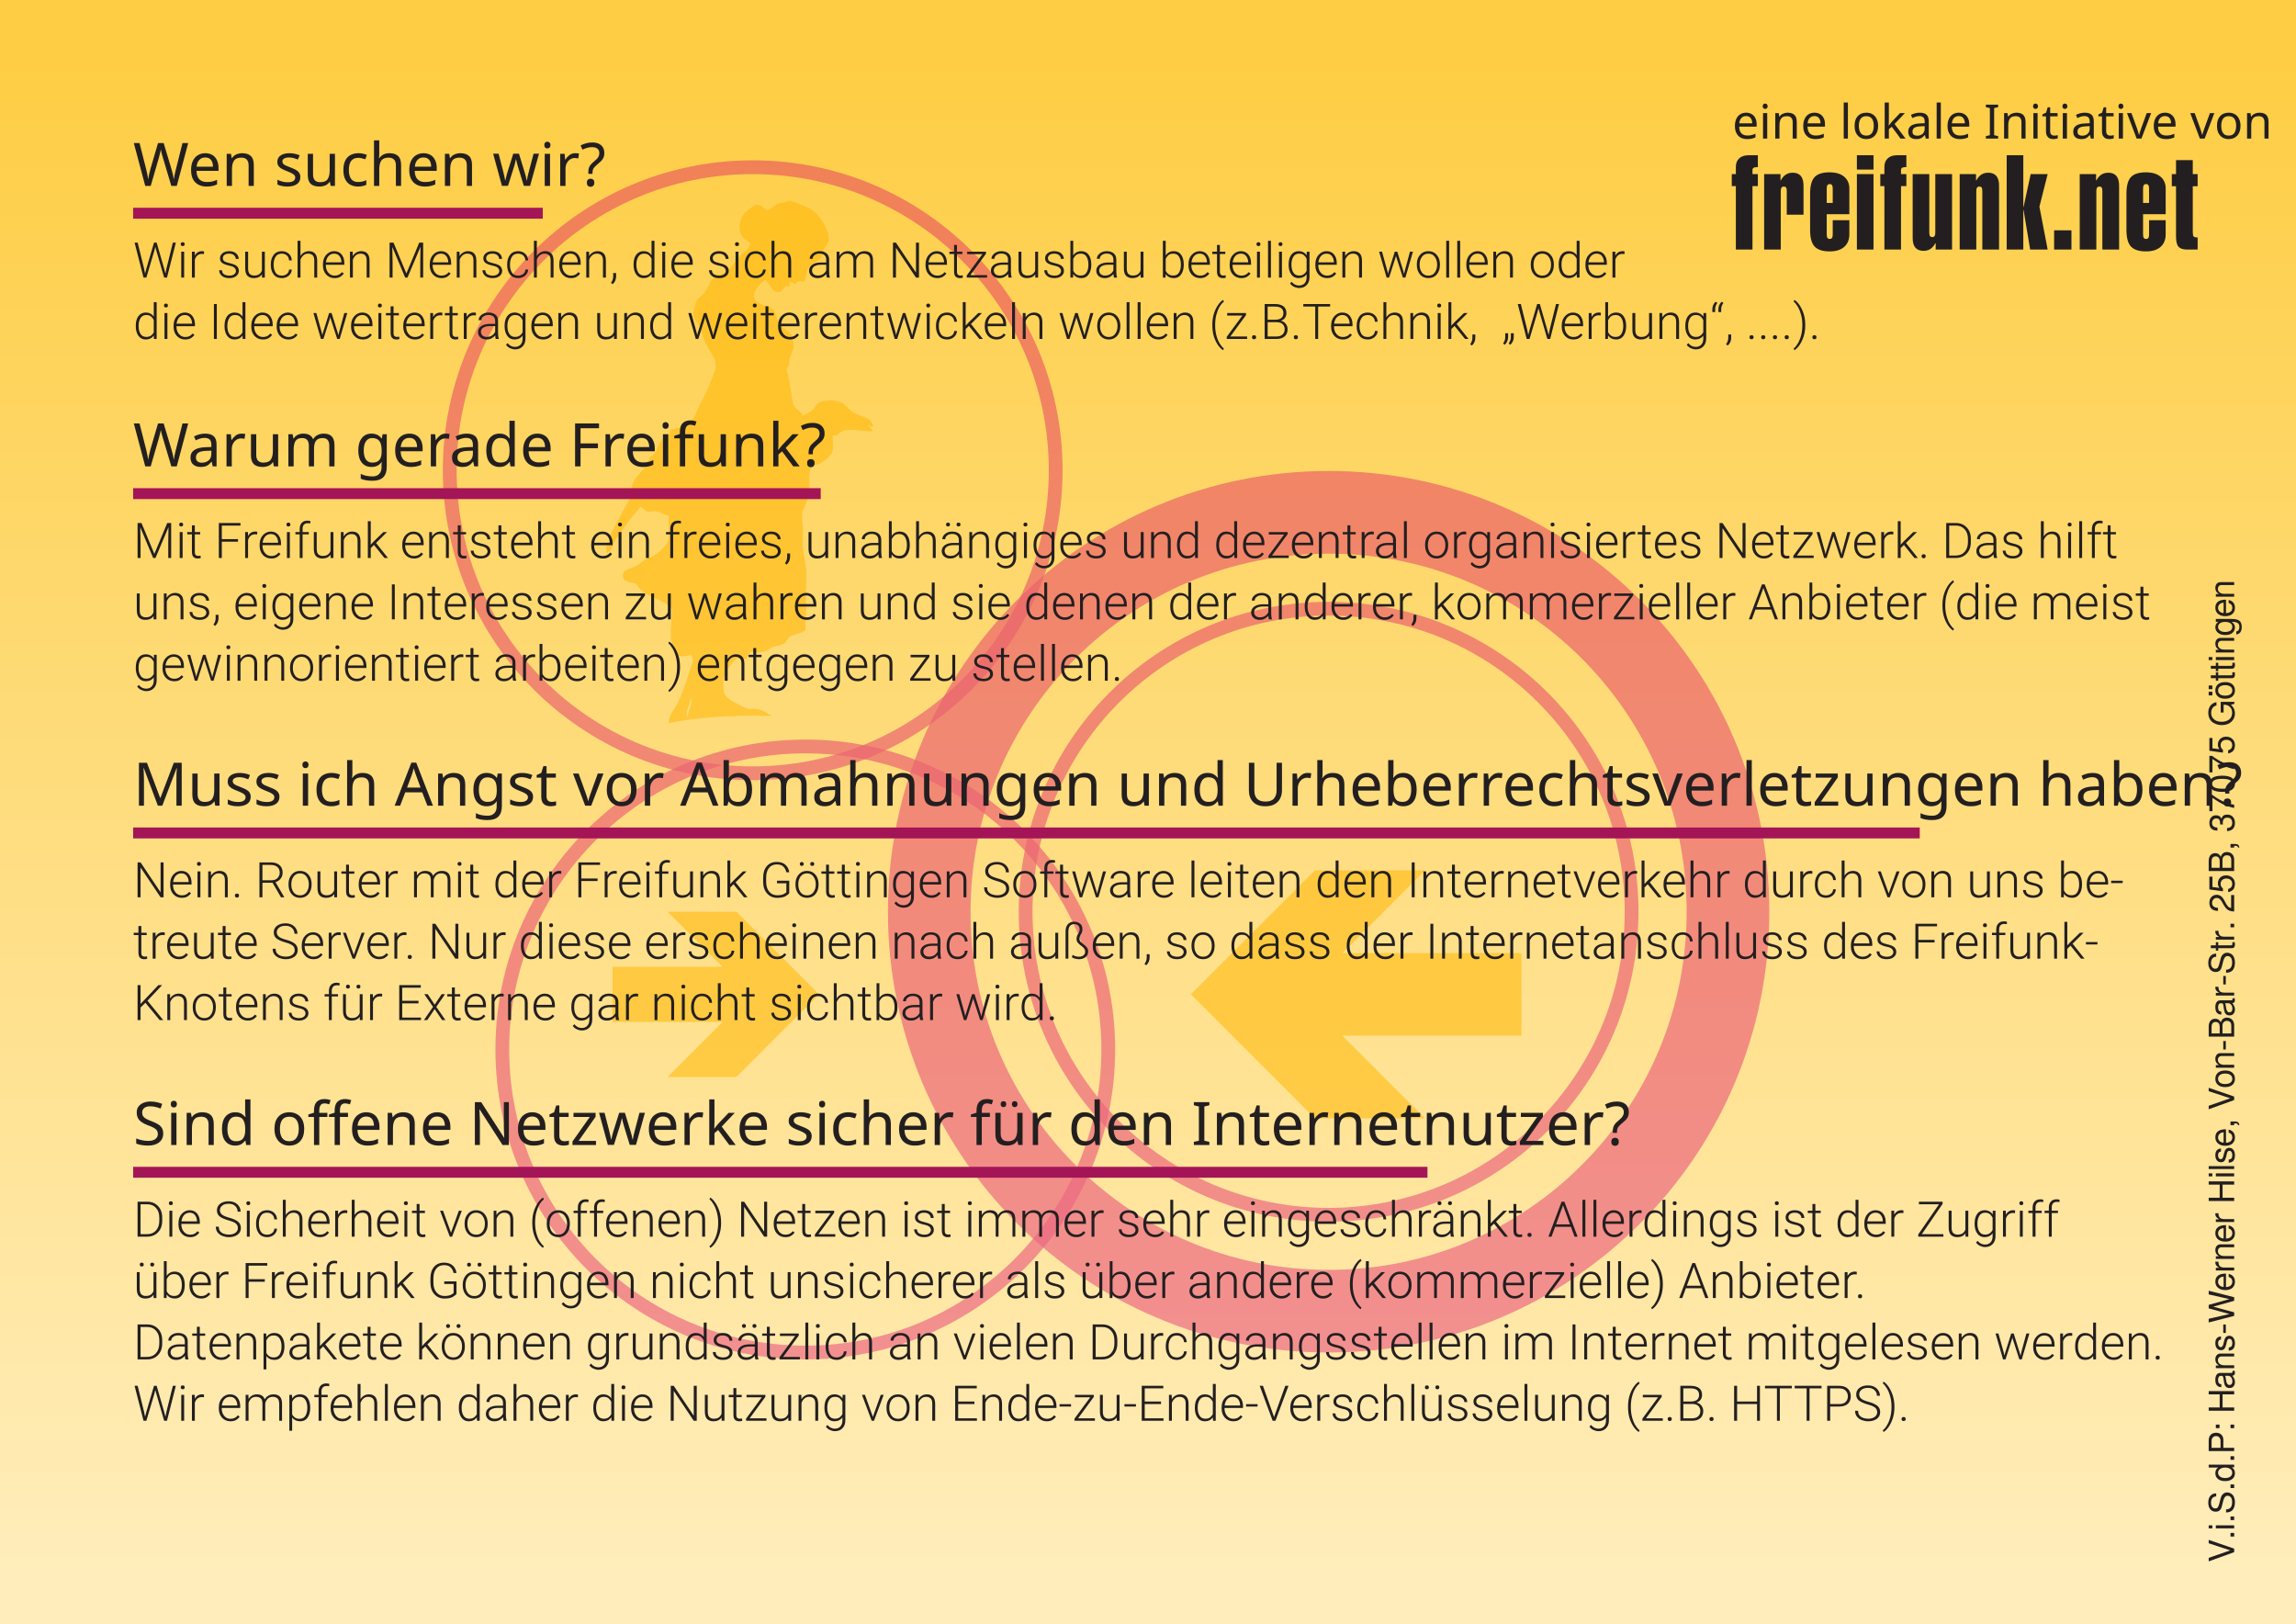
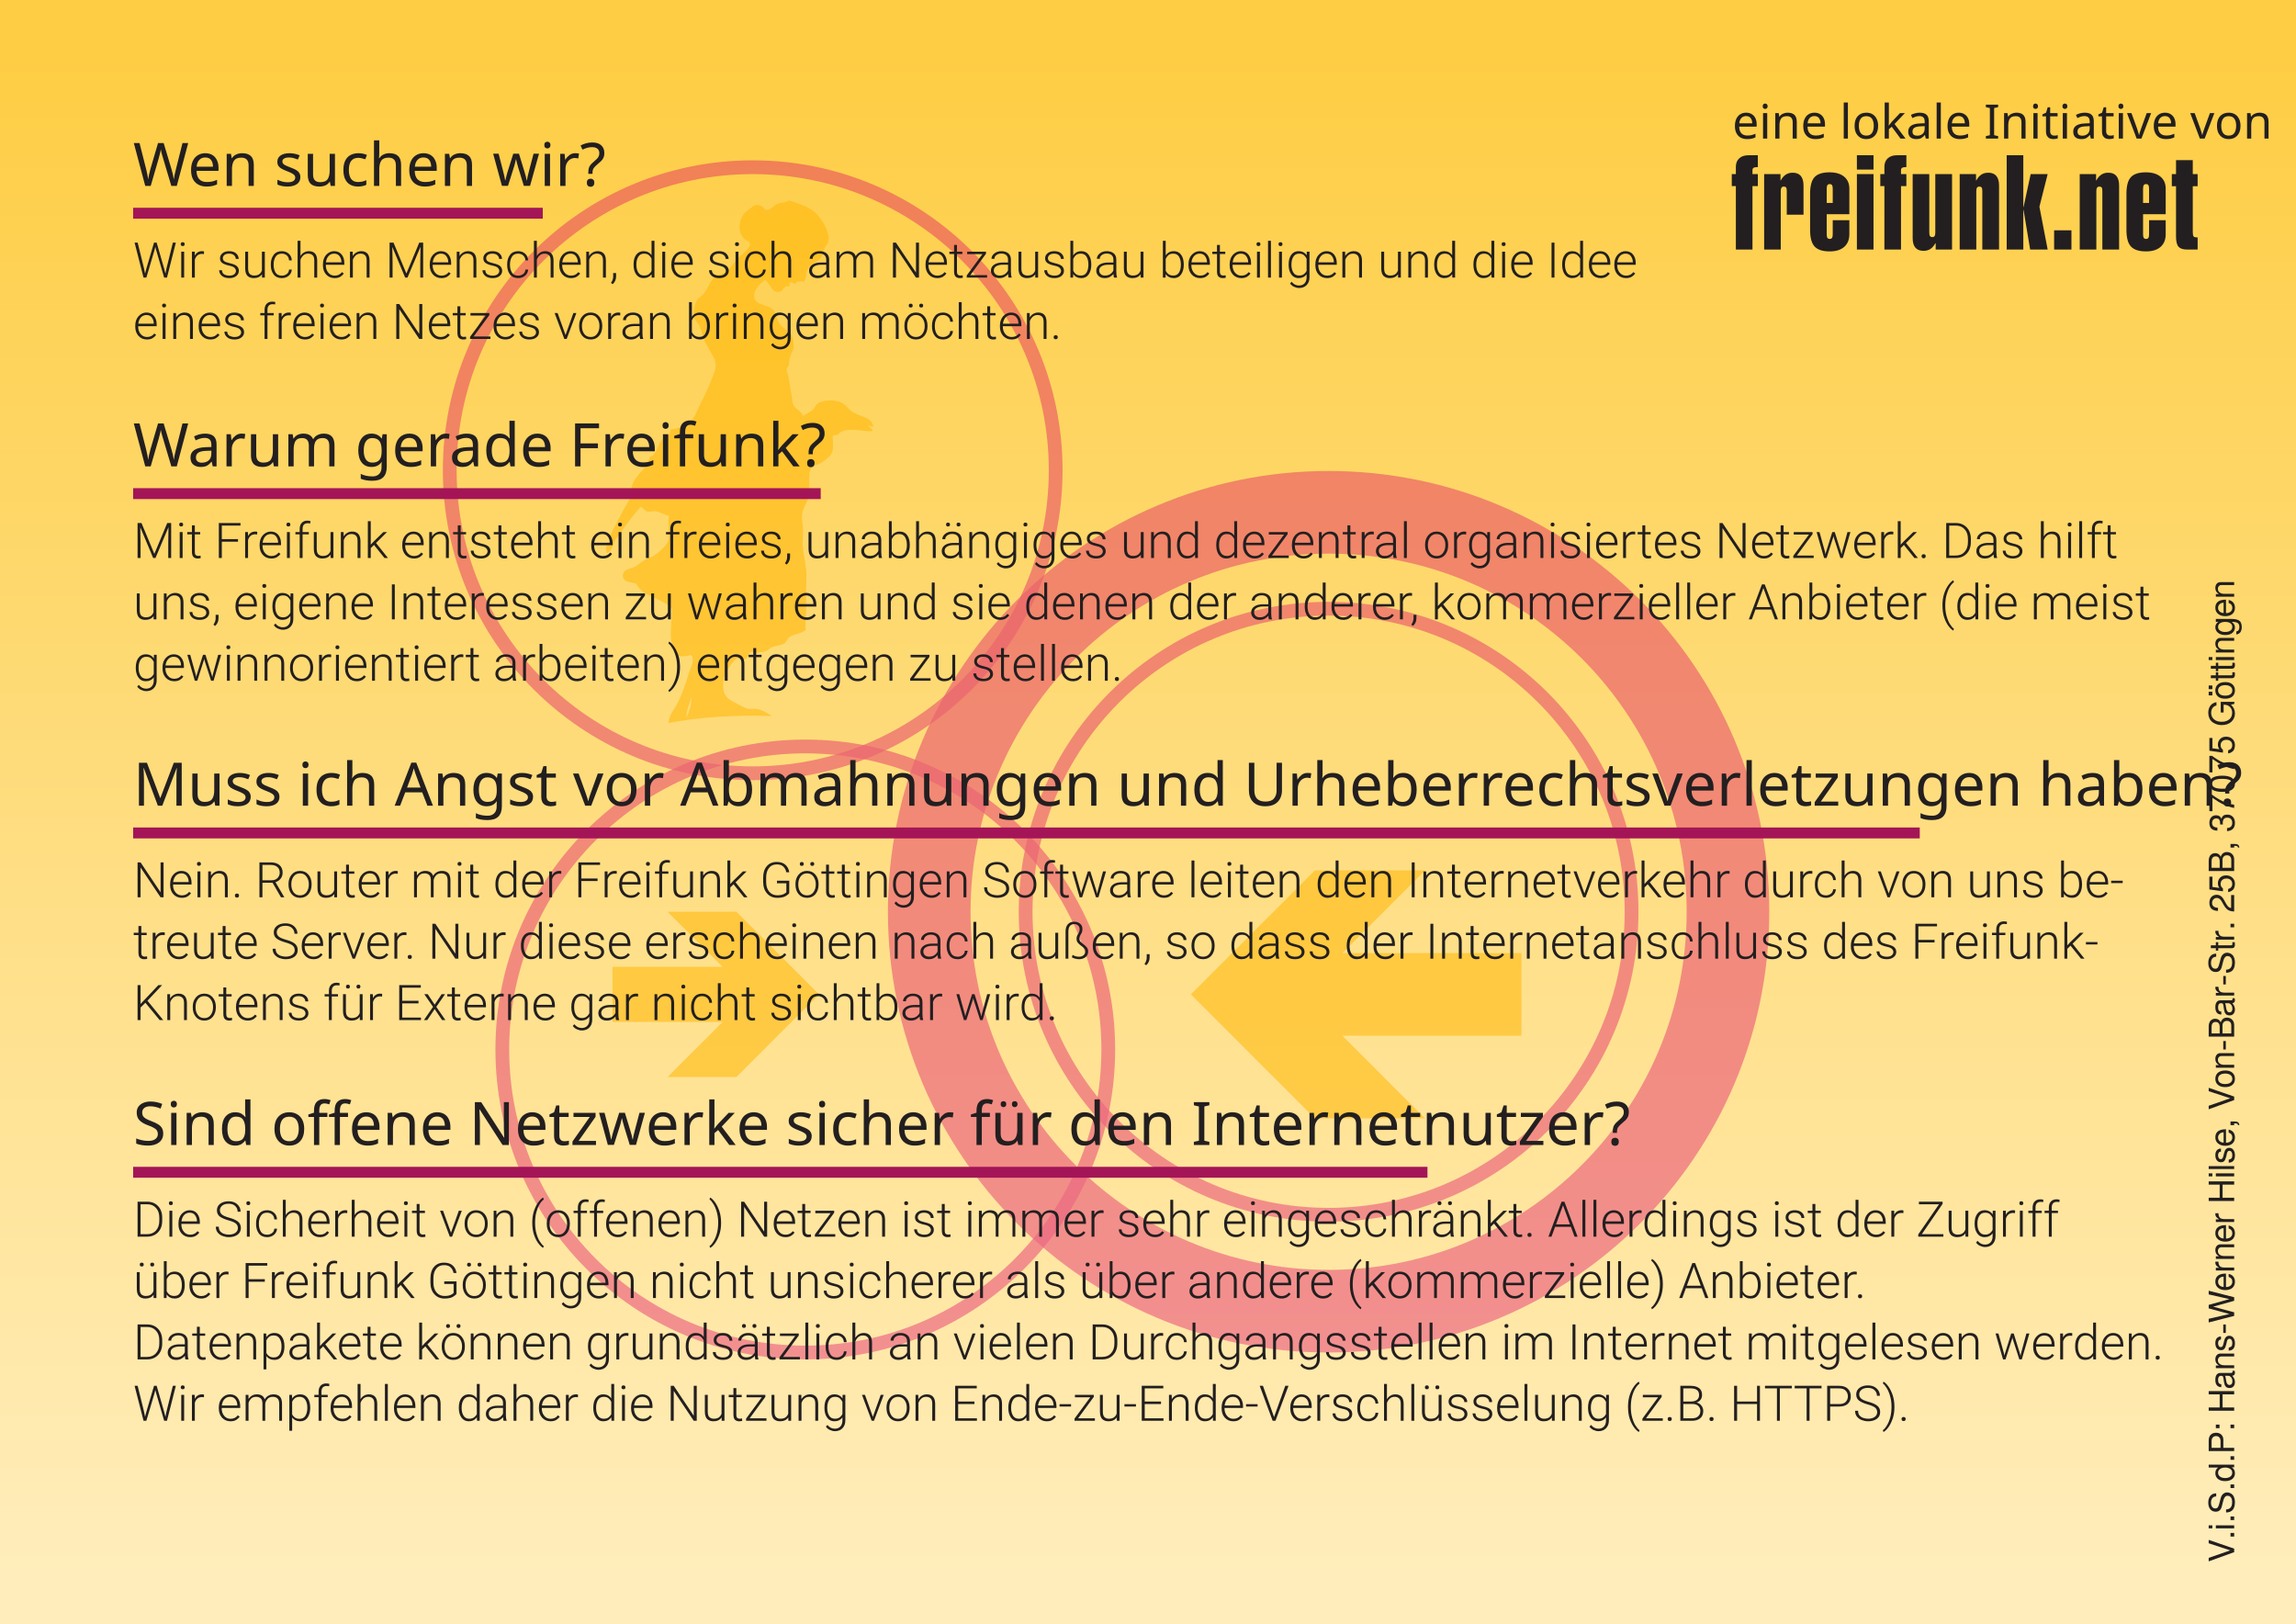
<svg xmlns="http://www.w3.org/2000/svg" xmlns:xlink="http://www.w3.org/1999/xlink" id="svg3300" version="1.1" width="526.175" height="372.05" xml:space="preserve">
  <defs id="defs3304">
    <clipPath clipPathUnits="userSpaceOnUse" id="clipPath3316">
      <path d="m 0,0 0,2976 4209,0 L 4209,0 0,0 z" id="path3318" />
    </clipPath>
    <clipPath clipPathUnits="userSpaceOnUse" id="clipPath3322">
      <path d="m 4209.45,-28.082 -4209.45,0 0,3004.462 4209.45,0 0,-3004.462 m -1676.42,304.461 0,0 c 653.38,0 1183.03,531.883 1183.03,1188.001 l 0,0 c 0,656.12 -529.65,1188 -1183.03,1188 -478.94,0 -891.38,-285.76 -1077.47,-696.79 -19.94,1.46 -40.05,2.2 -60.36,2.2 -450.938,0 -816.477,-365.55 -816.477,-816.48 0,-450.919 365.539,-816.47 816.477,-816.47 178.15,0 342.97,57.051 477.19,153.89 188.65,-127.75 415.99,-202.351 660.64,-202.351" id="path3324" />
    </clipPath>
    <linearGradient x1="0" y1="0" x2="1" y2="0" gradientUnits="userSpaceOnUse" gradientTransform="matrix(0,311.574,311.574,0,218.17,-13.937)" spreadMethod="pad" id="linearGradient3326">
      <stop style="stop-color:#fecd43;stop-opacity:1;" offset="0" id="stop3328" />
      <stop style="stop-color:#ffedbb;stop-opacity:1;" offset="1" id="stop3330" />
    </linearGradient>
    <clipPath clipPathUnits="userSpaceOnUse" id="clipPath3338">
      <path d="m 1395.2,324.84 c -450.938,0 -816.477,365.551 -816.477,816.47 0,450.93 365.539,816.48 816.477,816.48 20.31,0 40.42,-0.74 60.36,-2.2 -22.78,-50.31 -42.19,-102.55 -57.89,-156.32 -0.81,0.01 -1.66,0.01 -2.48,0.01 -361.96,-0.02 -655.268,-294.62 -655.272,-657.97 l 16.031,0 16.031,0 -16.031,0 -16.031,0 c 0.004,-363.341 293.312,-657.951 655.272,-657.958 126.83,0 245.23,36.168 345.54,98.796 41.35,-37.476 85.32,-72.039 131.66,-103.418 C 1738.17,381.891 1573.35,324.84 1395.2,324.84 m -0.01,190.57 C 1223.06,515.422 1067.37,585.422 954.535,698.711 841.727,812.02 771.988,968.398 771.98,1141.31 c 0.008,172.92 69.747,329.3 182.555,442.61 111.435,111.88 264.665,181.54 434.255,183.26 -25.3,-96.67 -38.77,-198.16 -38.77,-302.8 0,-41.01 2.07,-81.55 6.11,-121.48 l -104.22,104.69 -150.52,0 106.55,-107.04 -213.28,-0.01 0,-107.07 213.28,0.03 -106.55,-107.05 150.52,0 118.2,118.74 c 46.38,-249.71 170.53,-471.928 346.28,-640.362 -93.8,-56.777 -203.66,-89.406 -321.2,-89.418" id="path3340" />
    </clipPath>
    <linearGradient x1="0" y1="0" x2="1" y2="0" gradientUnits="userSpaceOnUse" gradientTransform="matrix(0,311.574,311.574,0,218.17,-13.937)" spreadMethod="pad" id="linearGradient3342">
      <stop style="stop-opacity:1;stop-color:#ffffff" offset="0" id="stop3344" />
      <stop style="stop-opacity:1;stop-color:#fcd053" offset="1" id="stop3346" />
    </linearGradient>
    <clipPath clipPathUnits="userSpaceOnUse" id="clipPath3354">
      <path d="m 2533.03,276.379 0,0 c -244.65,0 -471.99,74.601 -660.64,202.351 -46.34,31.379 -90.31,65.942 -131.66,103.418 55.33,34.551 105.17,77.161 147.87,126.184 76.8,-66.023 163.82,-120.461 258.43,-160.66 118.64,-50.41 249.28,-78.293 385.89,-78.293 0.04,0 0.08,0 0.11,0 0.07,0 0.12,0 0.2,0 204.96,0.012 396.21,62.812 554.24,170.09 158.15,107.32 283.66,259.07 358.92,437.721 50.17,119.06 77.89,250.13 77.88,387.2 0.03,205.65 -62.42,397.54 -169.24,556.23 -106.81,158.74 -257.94,284.84 -436,360.49 -118.67,50.41 -249.35,78.3 -386,78.28 -0.08,0 -0.12,0 -0.2,0 -204.96,0 -396.21,-62.81 -554.23,-170.09 -158.16,-107.32 -283.66,-259.07 -358.92,-437.72 -11.23,-26.64 -21.34,-53.9 -30.26,-81.69 -60.63,18.87 -125,29.13 -191.75,29.38 15.7,53.77 35.11,106.01 57.89,156.32 186.09,411.03 598.53,696.79 1077.47,696.79 653.38,0 1183.03,-531.88 1183.03,-1188 l 0,0 c 0,-656.118 -529.65,-1188.001 -1183.03,-1188.001 m -816.64,328.449 c -175.75,168.434 -299.9,390.652 -346.28,640.362 l 41.64,41.83 -55.62,55.88 c -4.04,39.93 -6.11,80.47 -6.11,121.48 0,104.64 13.47,206.13 38.77,302.8 2.13,0.02 4.27,0.03 6.4,0.03 64.4,0 126.51,-9.8 184.92,-28 -24.96,-87.38 -38.32,-179.66 -38.31,-274.82 l 96.3,0 96.31,0 -96.31,0 -96.3,0 c -0.04,-205.66 62.42,-397.55 169.24,-556.242 44.06,-65.488 95.65,-125.41 153.58,-178.527 -9.24,-10.621 -18.85,-20.941 -28.77,-30.91 -35.79,-35.93 -75.9,-67.512 -119.46,-93.883 m 816.64,57.16 c -165.65,0.043 -318.72,50.391 -446.3,136.871 -32.87,22.301 -64.02,47.012 -93.17,73.86 14.45,32.41 26.37,66.222 35.5,101.152 127.56,-132.121 306.19,-214.23 503.97,-214.242 387.69,0.012 701.86,315.581 701.86,704.761 0,389.18 -314.17,704.74 -701.86,704.76 -335.42,-0.02 -615.81,-236.22 -685.33,-551.95 -25.71,24.66 -53.42,47.24 -82.86,67.47 23.33,82.3 59.41,159.13 106,228.43 86.18,128.13 208.34,229.94 351.49,290.72 95.47,40.54 200.22,62.95 310.7,62.96 165.65,-0.04 318.73,-50.39 446.3,-136.87 127.51,-86.49 228.96,-209.17 289.55,-353.09 40.41,-95.97 62.77,-201.32 62.78,-312.43 -0.04,-166.61 -50.27,-320.54 -136.44,-448.72 C 3109.05,887.551 2986.89,785.73 2843.73,724.949 2748.27,684.422 2643.51,662 2533.03,661.988 m 0,129.703 c -185,0.008 -352.33,75.25 -473.6,197.008 -7.41,7.442 -14.65,15.061 -21.71,22.841 8.36,41.95 12.75,85.35 12.75,129.77 0,173.23 -66.67,330.83 -175.66,448.33 25.41,135.57 91.3,256.71 184.62,350.44 121.27,121.75 288.61,196.99 473.6,197 184.99,-0.01 352.33,-75.25 473.6,-197 121.24,-121.78 196.19,-289.86 196.2,-475.69 -0.01,-185.83 -74.96,-353.92 -196.2,-475.691 -121.27,-121.758 -288.61,-197 -473.6,-197.008 m 206.94,223.469 0,0 -180.43,181.24 361.16,0.03 0,181.21 -361.16,0 180.43,181.25 -254.87,0 -270.64,-271.87 270.64,-271.86 254.87,0 M 1968.9,896.422 c -72.53,72.726 -131.24,159.388 -171.72,255.528 -40.4,95.97 -62.76,201.32 -62.77,312.44 0.01,64.54 7.56,127.19 21.81,187.16 28.39,-20.3 55.03,-42.94 79.63,-67.63 1.53,-1.54 3.07,-3.1 4.59,-4.66 -6.11,-37.39 -9.28,-75.75 -9.28,-114.87 l 16.03,0 16.03,0 -16.03,0 -16.03,0 c 0,-176.73 64.8,-338.3 171.84,-462.01 -8.27,-36.65 -19.74,-72.071 -34.1,-105.958 m 41.88,146.718 c -92.33,115.3 -147.55,261.73 -147.56,421.25 0,28.52 1.77,56.63 5.2,84.21 93.51,-109.48 149.98,-251.69 149.98,-407.29 0,-33.4 -2.6,-66.19 -7.62,-98.17" id="path3356" />
    </clipPath>
    <linearGradient x1="0" y1="0" x2="1" y2="0" gradientUnits="userSpaceOnUse" gradientTransform="matrix(0,311.574,311.574,0,218.17,-13.937)" spreadMethod="pad" id="linearGradient3358">
      <stop style="stop-opacity:1;stop-color:#ffffff" offset="0" id="stop3360" />
      <stop style="stop-opacity:1;stop-color:#fcd053" offset="1" id="stop3362" />
    </linearGradient>
    <clipPath clipPathUnits="userSpaceOnUse" id="clipPath3370">
      <path d="m 1395.19,483.352 c -361.96,0.007 -655.268,294.617 -655.272,657.958 l 16.031,0 16.031,0 -16.031,0 -16.031,0 c 0.004,363.35 293.312,657.95 655.272,657.97 0.82,0 1.67,0 2.48,-0.01 66.75,-0.25 131.12,-10.51 191.75,-29.38 -3.26,-10.16 -6.36,-20.38 -9.31,-30.68 -58.41,18.2 -120.52,28 -184.92,28 -2.13,0 -4.27,-0.01 -6.4,-0.03 C 1219.2,1765.46 1065.97,1695.8 954.535,1583.92 841.727,1470.61 771.988,1314.23 771.98,1141.31 771.988,968.398 841.727,812.02 954.535,698.711 1067.37,585.422 1223.06,515.422 1395.19,515.41 c 117.54,0.012 227.4,32.641 321.2,89.418 43.56,26.371 83.67,57.953 119.46,93.883 9.92,9.969 19.53,20.289 28.77,30.91 7.88,-7.223 15.87,-14.32 23.98,-21.289 -42.7,-49.023 -92.54,-91.633 -147.87,-126.184 -100.31,-62.628 -218.71,-98.796 -345.54,-98.796 m 598.37,389.367 c -8.39,7.722 -16.61,15.621 -24.66,23.703 14.36,33.887 25.83,69.308 34.1,105.958 8.43,-9.739 17.12,-19.239 26.06,-28.509 -9.13,-34.93 -21.05,-68.742 -35.5,-101.152 m 44.16,138.821 c -9.29,10.25 -18.28,20.79 -26.94,31.6 5.02,31.98 7.62,64.77 7.62,98.17 0,155.6 -56.47,297.81 -149.98,407.29 1.72,13.81 3.85,27.5 6.39,41.04 108.99,-117.5 175.66,-275.1 175.66,-448.33 0,-44.42 -4.39,-87.82 -12.75,-129.77 m -197.28,567.72 c -1.52,1.56 -3.06,3.12 -4.59,4.66 -24.6,24.69 -51.24,47.33 -79.63,67.63 2.65,11.14 5.52,22.17 8.62,33.12 29.44,-20.23 57.15,-42.81 82.86,-67.47 -2.75,-12.52 -5.18,-25.18 -7.26,-37.94" id="path3372" />
    </clipPath>
    <linearGradient x1="0" y1="0" x2="1" y2="0" gradientUnits="userSpaceOnUse" gradientTransform="matrix(0,311.574,311.574,0,218.17,-13.937)" spreadMethod="pad" id="linearGradient3374">
      <stop style="stop-opacity:1;stop-color:#f8ccdc" offset="0" id="stop3376" />
      <stop style="stop-opacity:1;stop-color:#f6a344" offset="1" id="stop3378" />
    </linearGradient>
    <clipPath clipPathUnits="userSpaceOnUse" id="clipPath3386">
      <path d="m 2739.97,1015.16 -254.87,0 -270.64,271.86 270.64,271.87 254.87,0 -180.43,-181.25 361.16,0 0,-181.21 -361.16,-0.03 180.43,-181.24" id="path3388" />
    </clipPath>
    <linearGradient x1="0" y1="0" x2="1" y2="0" gradientUnits="userSpaceOnUse" gradientTransform="matrix(0,311.574,311.574,0,218.17,-13.937)" spreadMethod="pad" id="linearGradient3390">
      <stop style="stop-opacity:1;stop-color:#feebca" offset="0" id="stop3392" />
      <stop style="stop-opacity:1;stop-color:#fbbf28" offset="1" id="stop3394" />
    </linearGradient>
    <clipPath clipPathUnits="userSpaceOnUse" id="clipPath3402">
      <path d="m 1251.91,1126.45 -150.52,0 106.55,107.05 -213.28,-0.03 0,107.07 213.28,0.01 -106.55,107.04 150.52,0 104.22,-104.69 55.62,-55.88 -41.64,-41.83 -118.2,-118.74" id="path3404" />
    </clipPath>
    <linearGradient x1="0" y1="0" x2="1" y2="0" gradientUnits="userSpaceOnUse" gradientTransform="matrix(0,311.574,311.574,0,218.17,-13.937)" spreadMethod="pad" id="linearGradient3406">
      <stop style="stop-opacity:1;stop-color:#feebca" offset="0" id="stop3408" />
      <stop style="stop-opacity:1;stop-color:#fbbf28" offset="1" id="stop3410" />
    </linearGradient>
    <clipPath clipPathUnits="userSpaceOnUse" id="clipPath3418">
      <path d="m 2533.23,469.379 c -0.08,0 -0.13,0 -0.2,0 -0.03,0 -0.07,0 -0.11,0 -136.61,0 -267.25,27.883 -385.89,78.293 -94.61,40.199 -181.63,94.637 -258.43,160.66 -8.11,6.969 -16.1,14.066 -23.98,21.289 -57.93,53.117 -109.52,113.039 -153.58,178.527 -106.82,158.692 -169.28,350.582 -169.24,556.242 l 96.3,0 96.31,0 -96.31,0 -96.3,0 c -0.01,95.16 13.35,187.44 38.31,274.82 2.95,10.3 6.05,20.52 9.31,30.68 8.92,27.79 19.03,55.05 30.26,81.69 75.26,178.65 200.76,330.4 358.92,437.72 158.02,107.28 349.27,170.09 554.23,170.09 0.08,0 0.12,0 0.2,0 136.65,0.02 267.33,-27.87 386,-78.28 178.06,-75.65 329.19,-201.75 436,-360.49 106.82,-158.69 169.27,-350.58 169.24,-556.23 0.01,-137.07 -27.71,-268.14 -77.88,-387.2 C 3371.13,898.539 3245.62,746.789 3087.47,639.469 2929.44,532.191 2738.19,469.391 2533.23,469.379 m -539.67,403.34 c 29.15,-26.848 60.3,-51.559 93.17,-73.86 127.58,-86.48 280.65,-136.828 446.3,-136.871 110.48,0.012 215.24,22.434 310.7,62.961 143.16,60.781 265.32,162.602 351.49,290.721 86.17,128.18 136.4,282.11 136.44,448.72 -0.01,111.11 -22.37,216.46 -62.78,312.43 -60.59,143.92 -162.04,266.6 -289.55,353.09 -127.57,86.48 -280.65,136.83 -446.3,136.87 -110.48,-0.01 -215.23,-22.42 -310.7,-62.96 -143.15,-60.78 -265.31,-162.59 -351.49,-290.72 -46.59,-69.3 -82.67,-146.13 -106,-228.43 -3.1,-10.95 -5.97,-21.98 -8.62,-33.12 -14.25,-59.97 -21.8,-122.62 -21.81,-187.16 0.01,-111.12 22.37,-216.47 62.77,-312.44 40.48,-96.14 99.19,-182.802 171.72,-255.528 8.05,-8.082 16.27,-15.981 24.66,-23.703" id="path3420" />
    </clipPath>
    <linearGradient x1="0" y1="0" x2="1" y2="0" gradientUnits="userSpaceOnUse" gradientTransform="matrix(0,311.574,311.574,0,218.17,-13.937)" spreadMethod="pad" id="linearGradient3422">
      <stop style="stop-opacity:1;stop-color:#f8ccdc" offset="0" id="stop3424" />
      <stop style="stop-opacity:1;stop-color:#f6a344" offset="1" id="stop3426" />
    </linearGradient>
    <clipPath clipPathUnits="userSpaceOnUse" id="clipPath3434">
      <path d="m 2533.03,759.629 c -197.78,0.012 -376.41,82.121 -503.97,214.242 -8.94,9.27 -17.63,18.77 -26.06,28.509 -107.04,123.71 -171.84,285.28 -171.84,462.01 l 16.03,0 16.03,0 -16.03,0 -16.03,0 c 0,39.12 3.17,77.48 9.28,114.87 2.08,12.76 4.51,25.42 7.26,37.94 69.52,315.73 349.91,551.93 685.33,551.95 387.69,-0.02 701.86,-315.58 701.86,-704.76 0,-389.18 -314.17,-704.749 -701.86,-704.761 m -495.31,251.911 c 7.06,-7.78 14.3,-15.399 21.71,-22.841 121.27,-121.758 288.6,-197 473.6,-197.008 184.99,0.008 352.33,75.25 473.6,197.008 121.24,121.771 196.19,289.861 196.2,475.691 -0.01,185.83 -74.96,353.91 -196.2,475.69 -121.27,121.75 -288.61,196.99 -473.6,197 -184.99,-0.01 -352.33,-75.25 -473.6,-197 -93.32,-93.73 -159.21,-214.87 -184.62,-350.44 -2.54,-13.54 -4.67,-27.23 -6.39,-41.04 -3.43,-27.58 -5.2,-55.69 -5.2,-84.21 0.01,-159.52 55.23,-305.95 147.56,-421.25 8.66,-10.81 17.65,-21.35 26.94,-31.6" id="path3436" />
    </clipPath>
    <linearGradient x1="0" y1="0" x2="1" y2="0" gradientUnits="userSpaceOnUse" gradientTransform="matrix(0,311.574,311.574,0,218.17,-13.937)" spreadMethod="pad" id="linearGradient3438">
      <stop style="stop-opacity:1;stop-color:#f8ccdc" offset="0" id="stop3440" />
      <stop style="stop-opacity:1;stop-color:#f6a344" offset="1" id="stop3442" />
    </linearGradient>
    <linearGradient xlink:href="#linearGradient3326-6" id="linearGradient5866-1" x1="14.173" y1="14.176" x2="14.173" y2="357.877" gradientUnits="userSpaceOnUse" gradientTransform="matrix(0.8106313,0,0,0.8149533,-2.796976,-300.4216)" />
    <linearGradient x1="0" y1="0" x2="1" y2="0" gradientUnits="userSpaceOnUse" gradientTransform="matrix(0,311.574,311.574,0,218.17,-13.937)" spreadMethod="pad" id="linearGradient3326-6">
      <stop style="stop-color:#fecd43;stop-opacity:1;" offset="0" id="stop3328-7" />
      <stop style="stop-color:#ffedbb;stop-opacity:1;" offset="1" id="stop3330-6" />
    </linearGradient>
    <linearGradient xlink:href="#linearGradient3326-6" id="linearGradient4007" gradientUnits="userSpaceOnUse" gradientTransform="matrix(1.013289,0,0,1.018692,-3.49622,-3.477128)" x1="14.173" y1="14.176" x2="14.173" y2="357.877" />
  </defs>
  <g id="layer6" style="display:inline">
    <rect style="fill:url(#linearGradient4007);fill-opacity:1;stroke:none" id="rect5858" width="540.354" height="386.22" x="-7.087" y="-7.084" />
    <flowRoot xml:space="preserve" id="flowRoot3446" style="font-size:16px;font-style:normal;font-variant:normal;font-weight:normal;font-stretch:condensed;text-align:start;line-height:125%;letter-spacing:0px;word-spacing:0px;writing-mode:tb-rl;text-anchor:start;fill:#000000;fill-opacity:1;stroke:none;font-family:Swiss911 XCm BT;-inkscape-font-specification:Swiss911 XCm BT Condensed">
      <flowRegion id="flowRegion3448">
        <rect id="rect3450" width="266.406" height="54.544" x="242.866" y="90.716" />
      </flowRegion>
      <flowPara id="flowPara3452" />
    </flowRoot>
  </g>
  <g id="layer5" style="opacity:0.538">
    <circle id="circle4-6-3-6-5" r="22" cy="54" cx="36" style="fill:none;stroke:#dc0067;stroke-width:1px;display:inline;stroke-opacity:0.71" transform="matrix(3.156022,0,0,3.156022,70.93093,70.04667)" d="M 58,54 C 58,66.15 48.15,76 36,76 23.85,76 14,66.15 14,54 14,41.85 23.85,32 36,32 c 12.15,0 22,9.85 22,22 z" />
    <circle id="circle6-9-8-5-2" r="22" cy="44" cx="74" style="fill:none;stroke:#dc0067;stroke-width:1px;display:inline;stroke-opacity:0.71" transform="matrix(3.156022,0,0,3.156022,70.93093,70.04667)" d="M 96,44 C 96,56.15 86.15,66 74,66 61.85,66 52,56.15 52,44 52,31.85 61.85,22 74,22 c 12.15,0 22,9.85 22,22 z" />
    <circle id="circle8-02-0-4-8" r="29" cy="44" cx="74" style="fill:none;stroke:#dc0067;stroke-width:6;stroke-miterlimit:4;stroke-dasharray:none;display:inline;stroke-opacity:0.71" transform="matrix(3.156022,0,0,3.156022,70.93093,70.04667)" d="M 103,44 C 103,60.016 90.016,73 74,73 57.984,73 45,60.016 45,44 45,27.984 57.984,15 74,15 c 16.016,0 29,12.984 29,29 z" />
    <polygon id="polygon10-0-6-3-1" points="31,44 26,44 30,48 22,48 22,52 30,52 26,56 31,56 37,50 " style="fill:#ffb400;fill-opacity:1;display:inline" transform="matrix(3.156022,0,0,3.156022,70.93093,70.04667)" />
    <polygon id="polygon12-0-7-5-9" points="75,47 81,41 73,41 64,50 73,59 81,59 75,53 88,53 88,47 " style="fill:#ffb400;fill-opacity:1;display:inline" transform="matrix(3.156022,0,0,3.156022,70.93093,70.04667)" />
    <circle id="circle4-9-7-3-8-9" r="22" cy="54" cx="36" style="fill:none;stroke:#dc0067;stroke-width:1;stroke-miterlimit:4;stroke-dasharray:none;display:inline;stroke-opacity:0.71" transform="matrix(3.156022,0,0,3.156022,58.88195,-62.6768)" d="M 58,54 C 58,66.15 48.15,76 36,76 23.85,76 14,66.15 14,54 14,41.85 23.85,32 36,32 c 12.15,0 22,9.85 22,22 z" />
    <path id="path5-4-5-0-0" d="m 180.769,45.989 c 0.102,0 0.204,0 0.304,0 2.07,0.792 4.1,1.259 5.776,2.735 1.244,1.095 3.317,4.217 3.04,6.383 -0.096,0.746 -0.796,1.368 -1.115,2.129 -0.245,0.584 -0.249,1.209 -0.507,1.621 -0.666,1.065 -2.165,1.367 -2.939,2.43 -0.733,1.011 -0.371,1.907 -1.013,3.245 -0.863,-0.141 -1.787,-0.22 -2.027,0.507 -0.55,0.023 -0.656,-0.633 -1.216,-0.305 -0.445,0.152 0.037,0.631 -0.204,0.913 -1.372,-0.428 -1.272,1.069 -2.229,1.214 -1.924,0.293 -2.022,-1.929 -3.344,-2.735 -0.944,0.778 -2.209,1.932 -2.432,3.142 -0.534,2.902 3.299,2.366 4.459,3.851 0.528,0.675 0.593,2.017 1.317,3.038 0.67,0.945 1.935,1.613 2.635,2.433 0.35,0.409 0.663,2.245 0.608,2.939 -0.053,0.694 -0.635,1.545 -0.912,2.532 -0.152,0.546 -0.055,1.179 -0.204,1.622 -0.118,0.352 -0.48,0.575 -0.507,1.014 -0.026,0.394 0.282,1.015 0.405,1.621 0.333,1.64 0.41,2.68 0.709,4.052 0.173,0.792 0.211,1.816 0.405,2.331 0.391,1.034 2.057,1.548 2.229,2.635 0.668,-0.539 1.419,-0.783 2.128,-1.317 0.551,-0.413 0.726,-1.151 1.216,-1.519 1.236,-0.935 4.111,-1.026 5.776,-0.098 0.591,0.33 1.239,1.245 2.027,1.824 1.843,1.354 4.683,1.256 4.965,3.547 -0.522,-0.023 -0.847,-0.248 -1.216,-0.403 0.069,0.37 0.964,0.79 1.115,1.417 -2.991,0.118 -6.361,-1.177 -8.005,0.812 -0.359,0.141 -0.968,0.043 -1.216,0.302 0.066,1.457 0.249,2.715 -0.102,3.751 -0.306,0.901 -2.318,2.413 -3.141,2.733 -0.412,0.166 -0.861,0.066 -1.216,0.303 -1.512,0.998 -0.503,5.135 -1.013,7.095 -0.391,1.5 -1.349,2.583 -1.52,4.155 -0.1,0.916 0.132,1.817 0.204,2.836 0.102,1.483 -0.167,3.109 0,4.662 0.153,1.427 0.525,3.506 0.709,4.965 0.258,2.046 -0.119,4.816 0,7.399 0.116,2.518 -0.211,4.664 -0.103,6.585 -1.213,0.935 -2.618,0.816 -3.749,1.622 -0.455,0.323 -0.56,0.951 -1.013,1.318 -0.77,0.621 -2.05,0.58 -3.04,1.012 -0.406,0.186 -0.634,0.513 -1.013,0.708 -0.863,0.446 -1.747,0.333 -2.635,0.61 -0.451,0 -0.524,-0.355 -1.013,-0.304 -0.578,0.266 -0.722,0.968 -1.013,1.518 -0.586,0.377 -1.699,0.184 -2.229,-0.095 -0.859,0.723 -1.931,2.034 -2.533,3.344 -0.288,0.629 -0.532,1.516 -0.608,2.23 -0.325,3.05 1.068,3.876 3.04,4.863 0.823,0.413 1.951,1.084 2.736,1.217 0.538,0.084 1.127,-0.048 1.621,0 1.586,0.163 2.558,0.972 3.749,1.622 -8.432,-0.257 -16.735,0.247 -23.712,1.619 0.201,-2.112 1.322,-3.024 2.128,-4.661 0.992,-2.015 1.784,-4.269 2.432,-6.484 0.467,-1.6 1.722,-3.56 0.507,-4.459 -1.335,0.471 -2.956,0.518 -3.749,-0.507 -0.249,-0.251 0.074,-0.439 0,-0.812 -1.503,-2.407 -0.442,-6.121 -0.507,-9.22 -2.12,-2.541 -6.687,-2.636 -8.208,-5.776 -1.323,-0.477 -3.253,-0.257 -3.04,-2.126 0.13,-1.15 1.468,-1.223 2.432,-1.623 0.975,-0.405 1.988,-1.459 3.141,-2.026 0.455,-0.232 0.954,-0.294 1.317,-0.507 0.999,-0.584 2.664,-2.101 3.243,-3.04 0.958,-1.552 -0.018,-3.724 0.405,-6.283 -0.996,-0.098 -1.967,-0.837 -3.141,-1.013 -0.558,-0.079 -1.192,0.2 -1.723,0.098 -0.752,-0.141 -1.027,-0.935 -1.621,-1.115 -1.767,2.036 -3.504,4.273 -4.965,6.485 -0.289,0.439 -0.703,0.81 -0.912,1.217 -0.524,1.019 -0.621,2.376 -1.824,2.937 -0.476,-0.678 -0.031,-2.956 0.608,-2.532 0.078,-0.484 -0.158,-0.653 -0.102,-1.115 1.893,-3.681 3.7,-7.445 5.979,-10.742 -0.35,-0.236 -0.584,1.001 -1.013,0.709 0.041,-3.099 1.923,-4.358 3.344,-6.077 0.029,-0.975 0.872,-1.237 1.013,-2.333 1.719,-0.482 1.604,-2.535 2.635,-3.749 0.547,-0.645 1.199,-0.782 1.824,-1.419 0.154,-0.351 0.129,-0.885 0.405,-1.115 1.67,-0.202 2.641,-0.553 3.749,-1.317 1.503,-1.036 1.575,-1.626 2.331,-3.243 1.192,-2.549 2.37,-4.553 3.344,-7.296 0.407,-1.144 0.987,-2.05 0.71,-3.544 -0.252,-1.356 -1.769,-3.062 -2.534,-5.066 -0.459,-1.208 -0.706,-2.42 -1.115,-3.246 -0.425,-0.856 -1.166,-1.324 -1.317,-2.129 -0.218,-1.156 0.438,-3.194 0.709,-3.748 0.225,-0.463 1.063,-0.883 1.52,-1.42 1.043,-1.225 1.578,-3.201 2.736,-4.053 0.611,-0.45 1.476,-0.495 2.128,-0.81 1.08,-0.524 1.93,-2.135 2.939,-3.244 0.984,-1.079 4.511,-3.358 1.925,-4.254 -2.234,-1.498 -1.579,-5.027 -0.102,-6.386 0.585,-0.538 1.007,-0.809 1.641,-1.27 0.746,-0.542 1.28,-0.428 2.007,-0.141 0.546,0.227 0.661,0.859 1.216,0.912 0.883,0.077 1.67,-1.11 2.533,-1.419 0.991,-0.354 1.636,-0.258 2.533,-0.71 z M 157.361,164.447 c 0.488,-1.405 1.303,-3.021 1.013,-4.864 -0.163,1.796 -1.155,2.762 -1.013,4.864 z" style="fill:#ffb400;fill-opacity:1;fill-rule:nonzero;display:inline" />
  </g>
  <g id="g3308" transform="matrix(1.25,0,0,-1.25,0,372.0499)" style="display:inline">
    <g id="g4458" transform="translate(-11.2,11.2)">
      <path d="m 35.61,246.355 75.099,0 0,2 -75.099,0 0,-2 z" style="fill:#a41557;fill-opacity:1;fill-rule:nonzero;stroke:none" id="path3446" />
      <text y="-252.355" x="35.61" id="text3456" transform="scale(1,-1)">
        <tspan y="-252.355" x="35.61" id="tspan3458" style="font-size:11px;font-variant:normal;font-weight:normal;writing-mode:lr-tb;fill:#231f20;fill-opacity:1;fill-rule:nonzero;stroke:none;font-family:Oswald;-inkscape-font-specification:Oswald-Regular">Wen suchen wir?</tspan>
      </text>
      <text y="-235.555" x="35.61" id="text3460" transform="scale(1,-1)">
-         <tspan id="tspan3506" y="-235.555" x="35.61" style="font-size:9px;font-variant:normal;font-weight:300;writing-mode:lr-tb;fill:#231f20;fill-opacity:1;fill-rule:nonzero;stroke:none;font-family:Roboto;-inkscape-font-specification:Roboto">Wir suchen Menschen, die sich am Netzausbau beteiligen wollen oder </tspan>
-         <tspan y="-224.305" x="35.61" style="font-size:9px;font-variant:normal;font-weight:300;writing-mode:lr-tb;fill:#231f20;fill-opacity:1;fill-rule:nonzero;stroke:none;font-family:Roboto;-inkscape-font-specification:Roboto" id="tspan3111">die Idee weitertragen und weiterentwickeln wollen (z.B.Technik,  „Werbung“, ....).</tspan>
+         <tspan y="-235.555" x="35.61" style="font-size:9px;font-variant:normal;font-weight:300;writing-mode:lr-tb;fill:#231f20;fill-opacity:1;fill-rule:nonzero;stroke:none;font-family:Roboto;-inkscape-font-specification:Roboto" id="tspan3111">Wir suchen Menschen, die sich am Netzausbau beteiligen und die Idee </tspan>
+         <tspan y="-224.305" x="35.61" style="font-size:9px;font-variant:normal;font-weight:300;writing-mode:lr-tb;fill:#231f20;fill-opacity:1;fill-rule:nonzero;stroke:none;font-family:Roboto;-inkscape-font-specification:Roboto" id="tspan4020">eines freien Netzes voran bringen möchten.</tspan>
      </text>
    </g>
    <g id="g4466" transform="translate(-11.2,9.6)">
      <path d="m 35.61,196.556 126.057,0 0,2 -126.057,0 0,-2 z" style="fill:#a41557;fill-opacity:1;fill-rule:nonzero;stroke:none" id="path3448" />
      <text y="-202.555" x="35.61" id="text3466" transform="scale(1,-1)">
        <tspan id="tspan3468" y="-202.555" x="35.61 44.003 49.287 53.359 58.798 66.986 69.33 74.685 79.855 83.987 89.244 94.962 100.083" style="font-size:11px;font-variant:normal;font-weight:normal;writing-mode:lr-tb;fill:#231f20;fill-opacity:1;fill-rule:nonzero;stroke:none;font-family:Oswald;-inkscape-font-specification:Oswald-Regular">Warum gerade Freifunk?</tspan>
      </text>
      <text y="-185.755" x="35.61" id="text3470" transform="scale(1,-1)">
        <tspan id="tspan3513" y="-185.755" x="35.61" style="font-size:9px;font-variant:normal;font-weight:300;writing-mode:lr-tb;fill:#231f20;fill-opacity:1;fill-rule:nonzero;stroke:none;font-family:Roboto;-inkscape-font-specification:Roboto">Mit Freifunk entsteht ein freies, unabhängiges und dezentral organisiertes Netzwerk. Das hilft </tspan>
        <tspan id="tspan3517" y="-174.505" x="35.61" style="font-size:9px;font-variant:normal;font-weight:300;writing-mode:lr-tb;fill:#231f20;fill-opacity:1;fill-rule:nonzero;stroke:none;font-family:Roboto;-inkscape-font-specification:Roboto">uns, eigene Interessen zu wahren und sie denen der anderer, kommerzieller Anbieter (die meist</tspan>
        <tspan y="-163.255" x="35.61" style="font-size:9px;font-variant:normal;font-weight:300;writing-mode:lr-tb;fill:#231f20;fill-opacity:1;fill-rule:nonzero;stroke:none;font-family:Roboto;-inkscape-font-specification:Roboto" id="tspan4508">gewinnorientiert arbeiten) entgegen zu stellen.</tspan>
        <tspan id="tspan3515" y="-152.005" x="35.61" style="font-size:9px;font-variant:normal;font-weight:300;writing-mode:lr-tb;fill:#231f20;fill-opacity:1;fill-rule:nonzero;stroke:none;font-family:Roboto;-inkscape-font-specification:Roboto" />
      </text>
    </g>
    <g id="g4476" transform="translate(-11.2,8)">
      <path d="m 35.61,135.956 327.551,0 0,2 -327.551,0 0,-2 z" style="fill:#a41557;fill-opacity:1;fill-rule:nonzero;stroke:none" id="path3450" />
      <text y="-141.955" x="35.61" id="text3478" transform="scale(1,-1)">
        <tspan y="-141.955" x="35.61" id="tspan3480" style="font-size:11px;font-variant:normal;font-weight:normal;writing-mode:lr-tb;fill:#231f20;fill-opacity:1;fill-rule:nonzero;stroke:none;font-family:Oswald;-inkscape-font-specification:Oswald-Regular">Muss ich Angst vor Abmahnungen und Urheberrechtsverletzungen haben?</tspan>
      </text>
      <text y="-125.155" x="35.61" id="text3482" transform="scale(1,-1)">
        <tspan id="tspan3524" y="-125.155" x="35.61" style="font-size:9px;font-variant:normal;font-weight:300;writing-mode:lr-tb;fill:#231f20;fill-opacity:1;fill-rule:nonzero;stroke:none;font-family:Roboto;-inkscape-font-specification:Roboto">Nein. Router mit der Freifunk Göttingen Software leiten den Internetverkehr durch von uns be-</tspan>
        <tspan y="-113.905" x="35.61" style="font-size:9px;font-variant:normal;font-weight:300;writing-mode:lr-tb;fill:#231f20;fill-opacity:1;fill-rule:nonzero;stroke:none;font-family:Roboto;-inkscape-font-specification:Roboto" id="tspan4516">treute Server. Nur diese erscheinen nach außen, so dass der Internetanschluss des Freifunk-</tspan>
        <tspan y="-102.655" x="35.61" style="font-size:9px;font-variant:normal;font-weight:300;writing-mode:lr-tb;fill:#231f20;fill-opacity:1;fill-rule:nonzero;stroke:none;font-family:Roboto;-inkscape-font-specification:Roboto" id="tspan4354">Knotens für Externe gar nicht sichtbar wird.</tspan>
      </text>
      <text xml:space="preserve" style="font-size:12px;font-style:normal;font-variant:normal;font-weight:normal;font-stretch:normal;line-height:125%;letter-spacing:0px;word-spacing:0px;fill:#000000;fill-opacity:1;stroke:none;font-family:Roboto;-inkscape-font-specification:Roboto" x="43.635" y="190.044" id="text4344" transform="matrix(0.8,0,0,-0.8,11.2,289.6399)">
        <tspan id="tspan4346" x="43.635" y="190.044" />
      </text>
    </g>
    <g id="g4485" transform="translate(-11.2,6.4)">
      <path d="m 35.61,75.356 237.294,0 0,2 -237.294,0 0,-2 z" style="fill:#a41557;fill-opacity:1;fill-rule:nonzero;stroke:none" id="path3452" />
      <text y="-81.355" x="35.61" id="text3490" transform="scale(1,-1)">
        <tspan y="-81.355" x="35.61" id="tspan3492" style="font-size:11px;font-variant:normal;font-weight:normal;writing-mode:lr-tb;fill:#231f20;fill-opacity:1;fill-rule:nonzero;stroke:none;font-family:Oswald;-inkscape-font-specification:Oswald-Regular">Sind offene Netzwerke sicher für den Internetnutzer?</tspan>
      </text>
      <text y="-64.555" x="35.61" id="text3494" transform="scale(1,-1)">
        <tspan id="tspan3537" y="-64.555" x="35.61" style="font-size:9px;font-variant:normal;font-weight:300;writing-mode:lr-tb;fill:#231f20;fill-opacity:1;fill-rule:nonzero;stroke:none;font-family:Roboto;-inkscape-font-specification:Roboto">Die Sicherheit von (offenen) Netzen ist immer sehr eingeschränkt. Allerdings ist der Zugriff </tspan>
        <tspan y="-53.305" x="35.61" style="font-size:9px;font-variant:normal;font-weight:300;writing-mode:lr-tb;fill:#231f20;fill-opacity:1;fill-rule:nonzero;stroke:none;font-family:Roboto;-inkscape-font-specification:Roboto" id="tspan4520">über Freifunk Göttingen nicht unsicherer als über andere (kommerzielle) Anbieter.</tspan>
        <tspan id="tspan3541" y="-42.055" x="35.61" style="font-size:9px;font-variant:normal;font-weight:300;writing-mode:lr-tb;fill:#231f20;fill-opacity:1;fill-rule:nonzero;stroke:none;font-family:Roboto;-inkscape-font-specification:Roboto">Datenpakete können grundsätzlich an vielen Durchgangsstellen im Internet mitgelesen werden.</tspan>
        <tspan y="-30.805" x="35.61" style="font-size:9px;font-variant:normal;font-weight:300;writing-mode:lr-tb;fill:#231f20;fill-opacity:1;fill-rule:nonzero;stroke:none;font-family:Roboto;-inkscape-font-specification:Roboto" id="tspan4524">Wir empfehlen daher die Nutzung von Ende-zu-Ende-Verschlüsselung (z.B. HTTPS).</tspan>
      </text>
    </g>
    <g id="g4497" transform="translate(4.59321,5.289815)">
      <text y="-266.944" x="312.998" transform="scale(1,-1)" id="text236">
        <tspan style="font-size:8.7px;font-variant:normal;font-weight:normal;writing-mode:lr-tb;fill:#231f20;fill-opacity:1;fill-rule:nonzero;stroke:none;font-family:Oswald;-inkscape-font-specification:Oswald-Regular" x="312.998 317.076 319.319 323.632 327.595 329.362 331.549 335.708 339.972 344.155 346.309 350.272 352.039 354.366 358.669 360.981 364.059 366.309 370.498 373.576 375.958 379.767 383.731 385.498 389.34 393.498" y="-266.944" id="tspan238">eine lokale Initiative von</tspan>
      </text>
      <path id="path240" style="fill:#231f20;fill-opacity:1;fill-rule:nonzero;stroke:none" d="m 316.7,246.606 0,11.636 0.984,0 0,2.192 -0.984,0 0,0.738 c 0,0.203 0.074,0.346 0.222,0.428 0.149,0.082 0.403,0.123 0.762,0.123 l 0,2.168 -1.723,0 c -0.726,0 -1.293,-0.19 -1.699,-0.569 -0.406,-0.378 -0.609,-0.904 -0.609,-1.576 l 0,-1.312 -0.75,0 0,-2.192 0.75,0 0,-11.636 3.047,0 z m 5.184,0 0,10.722 c 0,0.282 0.045,0.489 0.135,0.621 0.09,0.133 0.228,0.2 0.416,0.2 0.203,0 0.345,-0.057 0.428,-0.17 0.082,-0.114 0.123,-0.33 0.123,-0.651 l 0,-4.336 3.07,0 0,5.344 c 0,0.781 -0.166,1.369 -0.498,1.764 -0.332,0.394 -0.83,0.592 -1.494,0.592 -0.477,0 -0.895,-0.116 -1.254,-0.346 -0.36,-0.231 -0.668,-0.588 -0.926,-1.072 l -0.047,0 0,1.16 -3,0 0,-13.828 3.047,0 z m 8.555,11.806 c 0.086,0.129 0.227,0.194 0.422,0.194 0.195,0 0.336,-0.065 0.422,-0.194 0.086,-0.129 0.129,-0.345 0.129,-0.65 l 0,-2.613 -1.102,0 0,2.613 c 0,0.305 0.043,0.521 0.129,0.65 z m -0.129,-5.326 4.149,0 0,4.699 c 0,0.93 -0.321,1.659 -0.961,2.186 -0.641,0.527 -1.528,0.791 -2.66,0.791 -1.289,0 -2.207,-0.293 -2.754,-0.879 -0.547,-0.586 -0.82,-1.605 -0.82,-3.059 l 0,-6.621 c 0,-1.437 0.277,-2.453 0.832,-3.047 0.554,-0.593 1.476,-0.89 2.765,-0.89 1.141,0 2.026,0.275 2.655,0.826 0.628,0.551 0.943,1.326 0.943,2.326 l 0,2.567 -3.047,0 0,-2.59 c 0,-0.305 -0.043,-0.522 -0.129,-0.651 -0.086,-0.129 -0.227,-0.193 -0.422,-0.193 -0.195,0 -0.336,0.064 -0.422,0.193 -0.086,0.129 -0.129,0.346 -0.129,0.651 l 0,3.691 z m 8.579,-6.48 0,13.828 -3.047,0 0,-13.828 3.047,0 z m 0,14.66 0,2.625 -3.047,0 0,-2.625 3.047,0 z m 5.042,-14.66 0,11.636 0.984,0 0,2.192 -0.984,0 0,0.738 c 0,0.203 0.074,0.346 0.222,0.428 0.149,0.082 0.403,0.123 0.762,0.123 l 0,2.168 -1.723,0 c -0.726,0 -1.293,-0.19 -1.699,-0.569 -0.406,-0.378 -0.609,-0.904 -0.609,-1.576 l 0,-1.312 -0.75,0 0,-2.192 0.75,0 0,-11.636 3.047,0 z m 6.286,13.828 0,-10.735 c 0,-0.289 -0.041,-0.496 -0.123,-0.621 -0.082,-0.125 -0.217,-0.187 -0.405,-0.187 -0.203,0 -0.349,0.058 -0.439,0.176 -0.09,0.117 -0.135,0.328 -0.135,0.632 l 0,10.735 -3.047,0 0,-11.742 c 0,-0.774 0.166,-1.354 0.498,-1.741 0.332,-0.386 0.83,-0.58 1.494,-0.58 0.485,0 0.901,0.112 1.248,0.334 0.348,0.223 0.651,0.573 0.909,1.049 l 0.07,0 0,-1.148 3,0 0,13.828 -3.07,0 z m 7.517,-13.828 0,10.722 c 0,0.282 0.045,0.489 0.135,0.621 0.089,0.133 0.228,0.2 0.416,0.2 0.203,0 0.345,-0.057 0.428,-0.17 0.082,-0.114 0.123,-0.33 0.123,-0.651 l 0,-10.722 3.07,0 0,11.73 c 0,0.781 -0.166,1.369 -0.498,1.764 -0.332,0.394 -0.83,0.592 -1.494,0.592 -0.477,0 -0.895,-0.116 -1.254,-0.346 -0.36,-0.231 -0.668,-0.588 -0.926,-1.072 l -0.047,0 0,1.16 -3,0 0,-13.828 3.047,0 z m 8.619,0 0,7.242 0.047,0 1.207,-7.242 3.211,0 -1.512,7.851 1.512,5.977 -3.117,0 -1.301,-6.024 -0.047,0 0,9.481 -3.047,0 0,-17.285 3.047,0 z m 8.824,0 0,3.527 -3.176,0 0,-3.527 3.176,0 z m 4.566,0 0,10.722 c 0,0.282 0.045,0.489 0.135,0.621 0.089,0.133 0.228,0.2 0.416,0.2 0.203,0 0.345,-0.057 0.427,-0.17 0.082,-0.114 0.123,-0.33 0.123,-0.651 l 0,-10.722 3.071,0 0,11.73 c 0,0.781 -0.166,1.369 -0.498,1.764 -0.332,0.394 -0.83,0.592 -1.494,0.592 -0.477,0 -0.895,-0.116 -1.254,-0.346 -0.36,-0.231 -0.668,-0.588 -0.926,-1.072 l -0.047,0 0,1.16 -3,0 0,-13.828 3.047,0 z m 8.694,11.806 c 0.086,0.129 0.226,0.194 0.422,0.194 0.195,0 0.335,-0.065 0.421,-0.194 0.086,-0.129 0.129,-0.345 0.129,-0.65 l 0,-2.613 -1.101,0 0,2.613 c 0,0.305 0.043,0.521 0.129,0.65 z m -0.129,-5.326 4.148,0 0,4.699 c 0,0.93 -0.32,1.659 -0.961,2.186 -0.64,0.527 -1.527,0.791 -2.66,0.791 -1.289,0 -2.207,-0.293 -2.754,-0.879 -0.547,-0.586 -0.82,-1.605 -0.82,-3.059 l 0,-6.621 c 0,-1.437 0.277,-2.453 0.832,-3.047 0.555,-0.593 1.476,-0.89 2.766,-0.89 1.14,0 2.025,0.275 2.654,0.826 0.629,0.551 0.943,1.326 0.943,2.326 l 0,2.567 -3.047,0 0,-2.59 c 0,-0.305 -0.043,-0.522 -0.129,-0.651 -0.086,-0.129 -0.226,-0.193 -0.421,-0.193 -0.196,0 -0.336,0.064 -0.422,0.193 -0.086,0.129 -0.129,0.346 -0.129,0.651 l 0,3.691 z m 6.043,5.133 0,-9.188 c 0,-0.937 0.154,-1.576 0.463,-1.916 0.308,-0.339 0.834,-0.509 1.576,-0.509 l 1.922,0 0,2.226 -0.106,0 c -0.312,0 -0.521,0.057 -0.627,0.17 -0.105,0.113 -0.158,0.385 -0.158,0.815 l 0,8.402 0.891,0 0,2.215 -0.891,0 0,2.566 -3.07,0 0,-2.566 -0.774,0 0,-2.215 0.774,0" />
    </g>
    <flowRoot xml:space="preserve" id="flowRoot4526" style="font-size:12px;font-style:normal;font-variant:normal;font-weight:normal;font-stretch:normal;text-align:center;line-height:125%;letter-spacing:0px;word-spacing:0px;text-anchor:middle;fill:#000000;fill-opacity:1;stroke:none;font-family:Roboto;-inkscape-font-specification:Roboto" transform="matrix(0.8,0,0,-0.8,0,286.4399)">
      <flowRegion id="flowRegion4528">
        <rect id="rect4530" width="466.785" height="20.669" x="30.43" y="326.692" style="font-weight:normal;text-align:center;text-anchor:middle;-inkscape-font-specification:Roboto" />
      </flowRegion>
      <flowPara id="flowPara4532" style="font-size:12px;font-style:normal;font-variant:normal;font-weight:normal;font-stretch:normal;font-family:Oswald;-inkscape-font-specification:Oswald">Weitere Informationen und Kontaktmöglichkeiten auf http://goettingen.freifunk.net/</flowPara>
    </flowRoot>
    <g id="g4497-0" transform="translate(-92.87593,-41.31543)">
      <text y="391.183" x="67.635" transform="matrix(0,0.7785012,1.28452,0,0,0)" id="text236-4" style="font-size:8px;font-style:normal;font-variant:normal;font-weight:normal;font-stretch:normal;text-align:start;line-height:125%;writing-mode:lr-tb;text-anchor:start;font-family:Oswald;-inkscape-font-specification:Oswald">
        <tspan id="tspan3520" style="font-size:8px;font-style:normal;font-variant:normal;font-stretch:normal;text-align:start;line-height:125%;writing-mode:lr-tb;text-anchor:start;font-family:Roboto;-inkscape-font-specification:Roboto Semi-Light" x="67.635" y="391.183" />
        <tspan id="tspan3522" style="font-size:8px;font-style:normal;font-variant:normal;font-stretch:normal;text-align:start;line-height:125%;writing-mode:lr-tb;text-anchor:start;font-family:Oswald;-inkscape-font-specification:Oswald Semi-Light" x="67.635" y="401.183" />
      </text>
    </g>
    <text style="font-size:12px" y="409.606" x="11.339" id="text3494-8" transform="matrix(0,1,1,0,0,0)">
      <tspan y="409.606" x="11.339" style="font-size:6.4px;font-style:normal;font-variant:normal;font-weight:normal;font-stretch:normal;text-align:start;line-height:125%;writing-mode:lr-tb;text-anchor:start;fill:#231f20;fill-opacity:1;fill-rule:nonzero;stroke:none;font-family:FreeSans;-inkscape-font-specification:FreeSans" id="tspan4524-4">V.i.S.d.P: Hans-Werner Hilse, Von-Bar-Str. 25B, 37075 Göttingen</tspan>
    </text>
  </g>
</svg>
